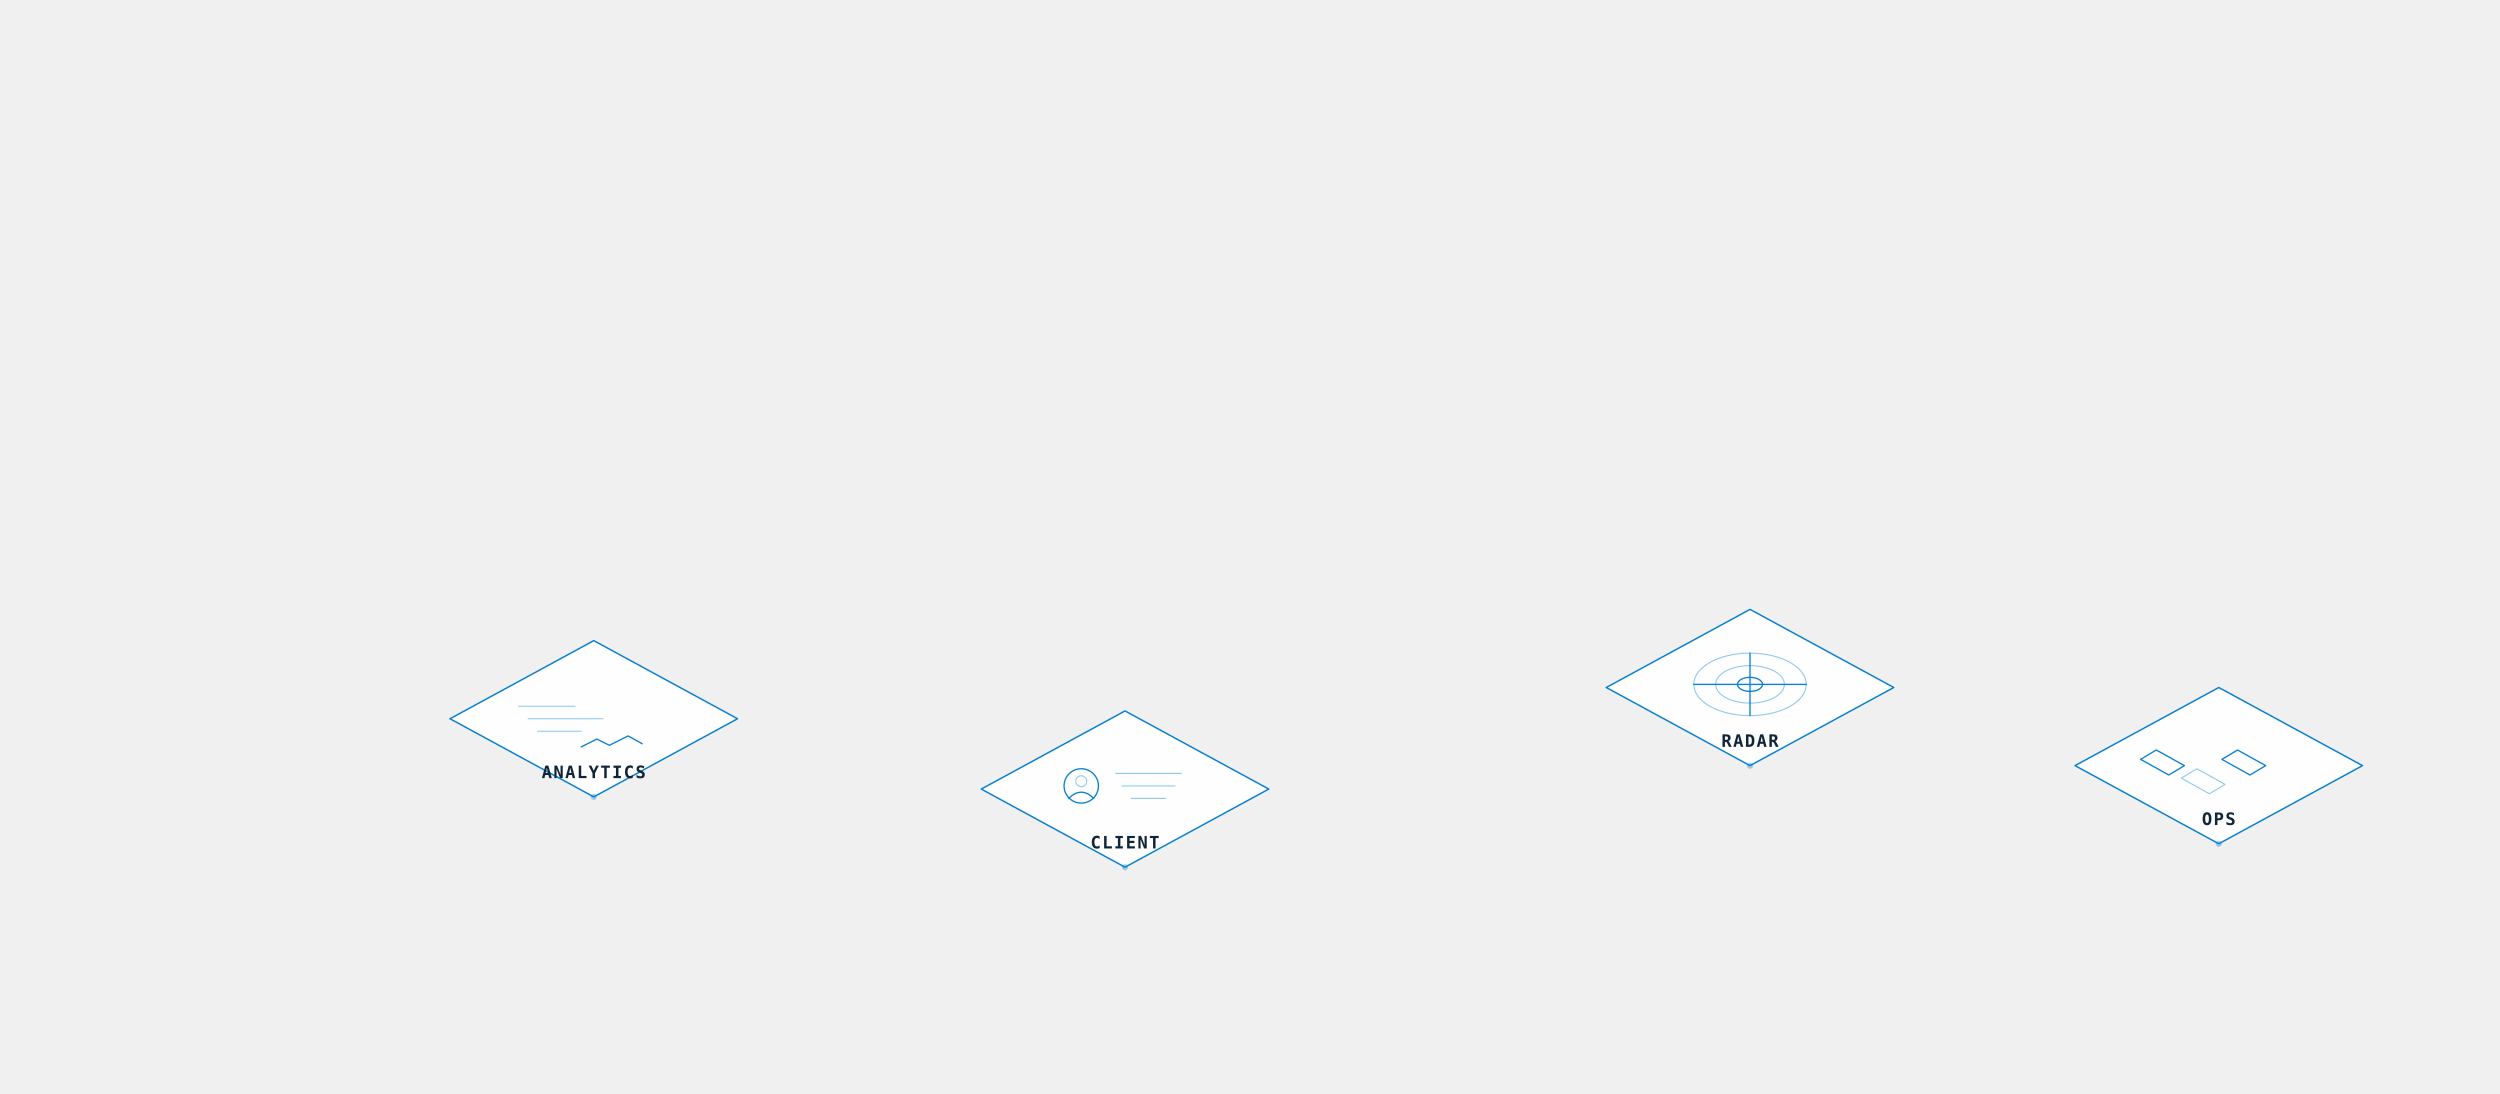
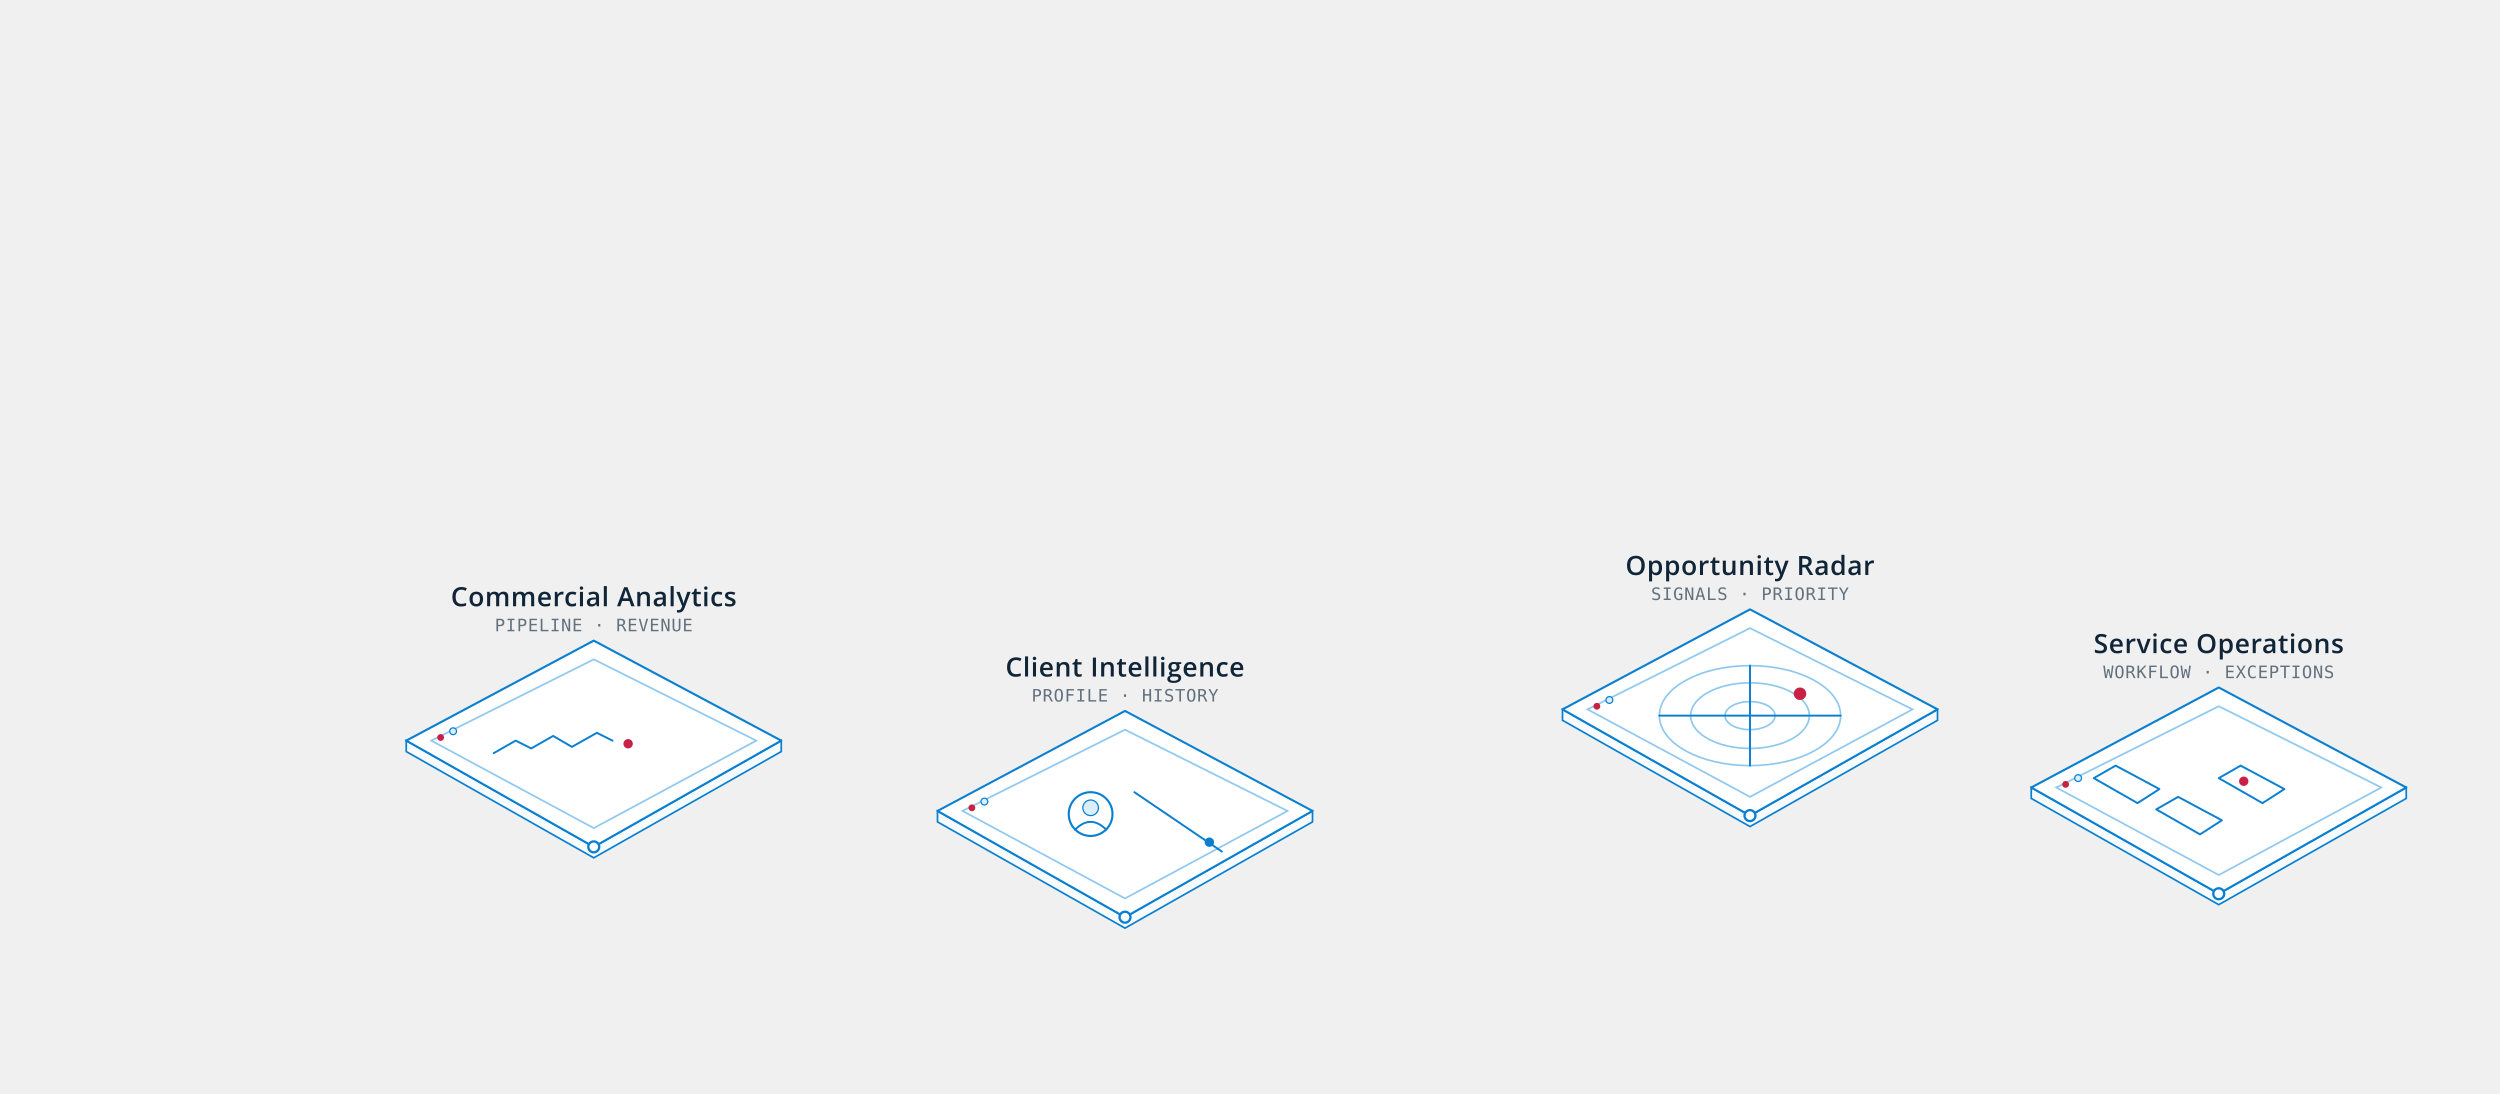
<svg xmlns="http://www.w3.org/2000/svg" viewBox="0 0 1600 700" role="img" aria-labelledby="title desc">
  <defs>
    <style>
-       .pane{fill:#fff;fill-opacity:.92;stroke:#087fd0;stroke-width:.95;stroke-linejoin:round}
-       .line{fill:none;stroke:#087fd0;stroke-width:.85;stroke-linecap:round;stroke-linejoin:round}
-       .soft{fill:none;stroke:#8fc8ef;stroke-width:.7;stroke-linecap:round;stroke-linejoin:round}
-       .label{font:600 11px 'IBM Plex Mono',ui-monospace,monospace;letter-spacing:.08em;fill:#102538}
-       .port{fill:#087fd0;fill-opacity:.35;stroke:none}
+       .edge{fill:#fff;stroke:#087fd0;stroke-width:1.35;stroke-linejoin:round}
+       .side{fill:#f8fbfd;stroke:#087fd0;stroke-width:1.1}
+       .line{fill:none;stroke:#087fd0;stroke-width:1.25;stroke-linecap:round;stroke-linejoin:round}
+       .soft{fill:none;stroke:#8fc8ef;stroke-width:1.1}
+       .faint{fill:#dbeefb;stroke:#087fd0;stroke-width:.8}
+       .blue{fill:#087fd0}
+       .red{fill:#c92146}
+       .label{font:600 17px 'Open Sans',system-ui,sans-serif;letter-spacing:.02em;fill:#102538}
+       .micro{font:11px 'IBM Plex Mono',ui-monospace,monospace;letter-spacing:.04em;fill:#62717e}
+       .port{fill:#fff;stroke:#087fd0;stroke-width:1.5}
    </style>
-     <symbol id="pane" overflow="visible">
-       <path class="pane" d="M0 0 92 50 0 100 -92 50Z" />
+     <symbol id="tile" overflow="visible">
+       <path class="side" d="M-120 64 0 132 120 64v7L0 139-120 71Z" />
+       <path class="edge" d="M0 0 120 64 0 132-120 64Z" />
+       <path class="soft" d="M-104 64 0 12 104 64 0 120Z" />
+       <circle cx="-98" cy="62" r="2.2" class="red" />
+       <circle cx="-90" cy="58" r="2.2" class="faint" />
    </symbol>
  </defs>
  <g id="commercial-analytics" transform="translate(380 410)">
-     <use href="#pane" />
-     <path class="soft" d="M-48 42h36M-42 50h48M-36 58h28" />
-     <path class="line" d="m-8 68 10-5 8 4 12-6 9 5" />
-     <text class="label" x="0" y="88" text-anchor="middle">ANALYTICS</text>
-     <circle class="port" cx="0" cy="100" r="2" />
+     <text class="label" x="0" y="-22" text-anchor="middle">Commercial Analytics</text>
+     <text class="micro" x="0" y="-6" text-anchor="middle">PIPELINE · REVENUE</text>
+     <use href="#tile" />
+     <path class="line" d="m-64 72 14-8 10 5 14-8 12 7 16-9 10 5" />
+     <circle cx="22" cy="66" r="3" class="red" />
+     <circle class="port" cx="0" cy="132" r="3.5" />
  </g>
  <g id="client-intelligence" transform="translate(720 455)">
-     <use href="#pane" />
-     <circle cx="-28" cy="48" r="11" class="line" />
-     <circle cx="-28" cy="45" r="3.5" class="soft" />
-     <path class="line" d="M-36 56q8-8 16 0" />
-     <path class="soft" d="M-6 40h42M-2 48h34M4 56h22" />
-     <text class="label" x="0" y="88" text-anchor="middle">CLIENT</text>
-     <circle class="port" cx="0" cy="100" r="2" />
+     <text class="label" x="0" y="-22" text-anchor="middle">Client Intelligence</text>
+     <text class="micro" x="0" y="-6" text-anchor="middle">PROFILE · HISTORY</text>
+     <use href="#tile" />
+     <circle cx="-22" cy="66" r="14" class="edge" />
+     <circle cx="-22" cy="62" r="5" class="faint" />
+     <path class="line" d="M-32 76q10-10 20 0" />
+     <path class="line" d="M6 52 62 90" />
+     <circle cx="54" cy="84" r="3" class="blue" />
+     <circle class="port" cx="0" cy="132" r="3.5" />
  </g>
  <g id="opportunity-radar" transform="translate(1120 390)">
-     <use href="#pane" />
-     <ellipse cx="0" cy="48" rx="36" ry="20" class="soft" />
-     <ellipse cx="0" cy="48" rx="22" ry="12" class="soft" />
-     <ellipse cx="0" cy="48" rx="8" ry="4.5" class="line" />
-     <path class="line" d="M-36 48h72M0 28v40" />
-     <text class="label" x="0" y="88" text-anchor="middle">RADAR</text>
-     <circle class="port" cx="0" cy="100" r="2" />
+     <text class="label" x="0" y="-22" text-anchor="middle">Opportunity Radar</text>
+     <text class="micro" x="0" y="-6" text-anchor="middle">SIGNALS · PRIORITY</text>
+     <use href="#tile" />
+     <ellipse cx="0" cy="68" rx="58" ry="32" class="soft" />
+     <ellipse cx="0" cy="68" rx="38" ry="21" class="soft" />
+     <ellipse cx="0" cy="68" rx="16" ry="9" class="soft" />
+     <path class="line" d="M-58 68h116M0 36v64" />
+     <circle cx="32" cy="54" r="4" class="red" />
+     <circle class="port" cx="0" cy="132" r="3.5" />
  </g>
  <g id="service-operations" transform="translate(1420 440)">
-     <use href="#pane" />
-     <path class="line" d="m-40 40 18 10-10 6-18-10Z" />
-     <path class="soft" d="m-14 52 18 10-10 6-18-10Z" />
-     <path class="line" d="m12 40 18 10-10 6-18-10Z" />
-     <text class="label" x="0" y="88" text-anchor="middle">OPS</text>
-     <circle class="port" cx="0" cy="100" r="2" />
+     <text class="label" x="0" y="-22" text-anchor="middle">Service Operations</text>
+     <text class="micro" x="0" y="-6" text-anchor="middle">WORKFLOW · EXCEPTIONS</text>
+     <use href="#tile" />
+     <path class="line" d="m-66 50 28 15-14 9-28-16Z" />
+     <path class="line" d="m-26 70 28 15-14 9-28-16Z" />
+     <path class="line" d="m14 50 28 15-14 9-28-16Z" />
+     <circle cx="16" cy="60" r="3" class="red" />
+     <circle class="port" cx="0" cy="132" r="3.5" />
  </g>
</svg>
